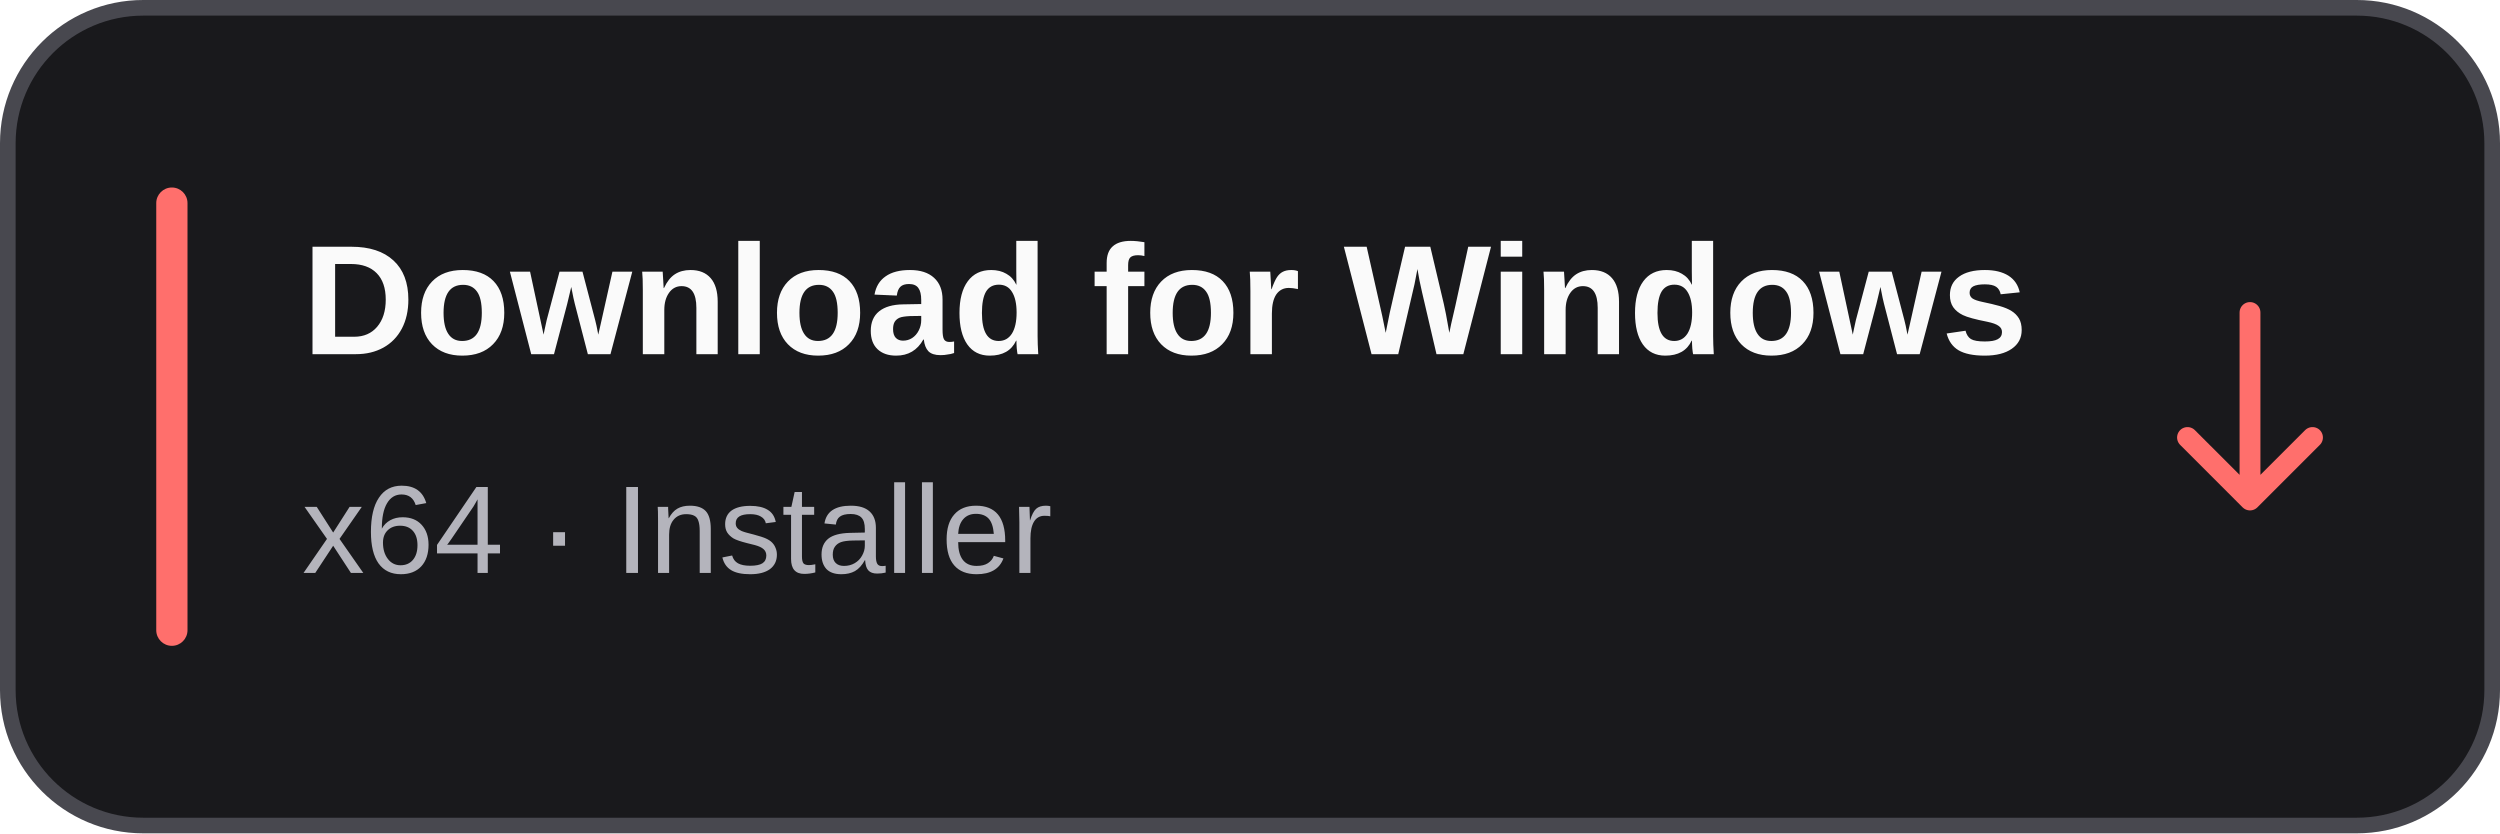
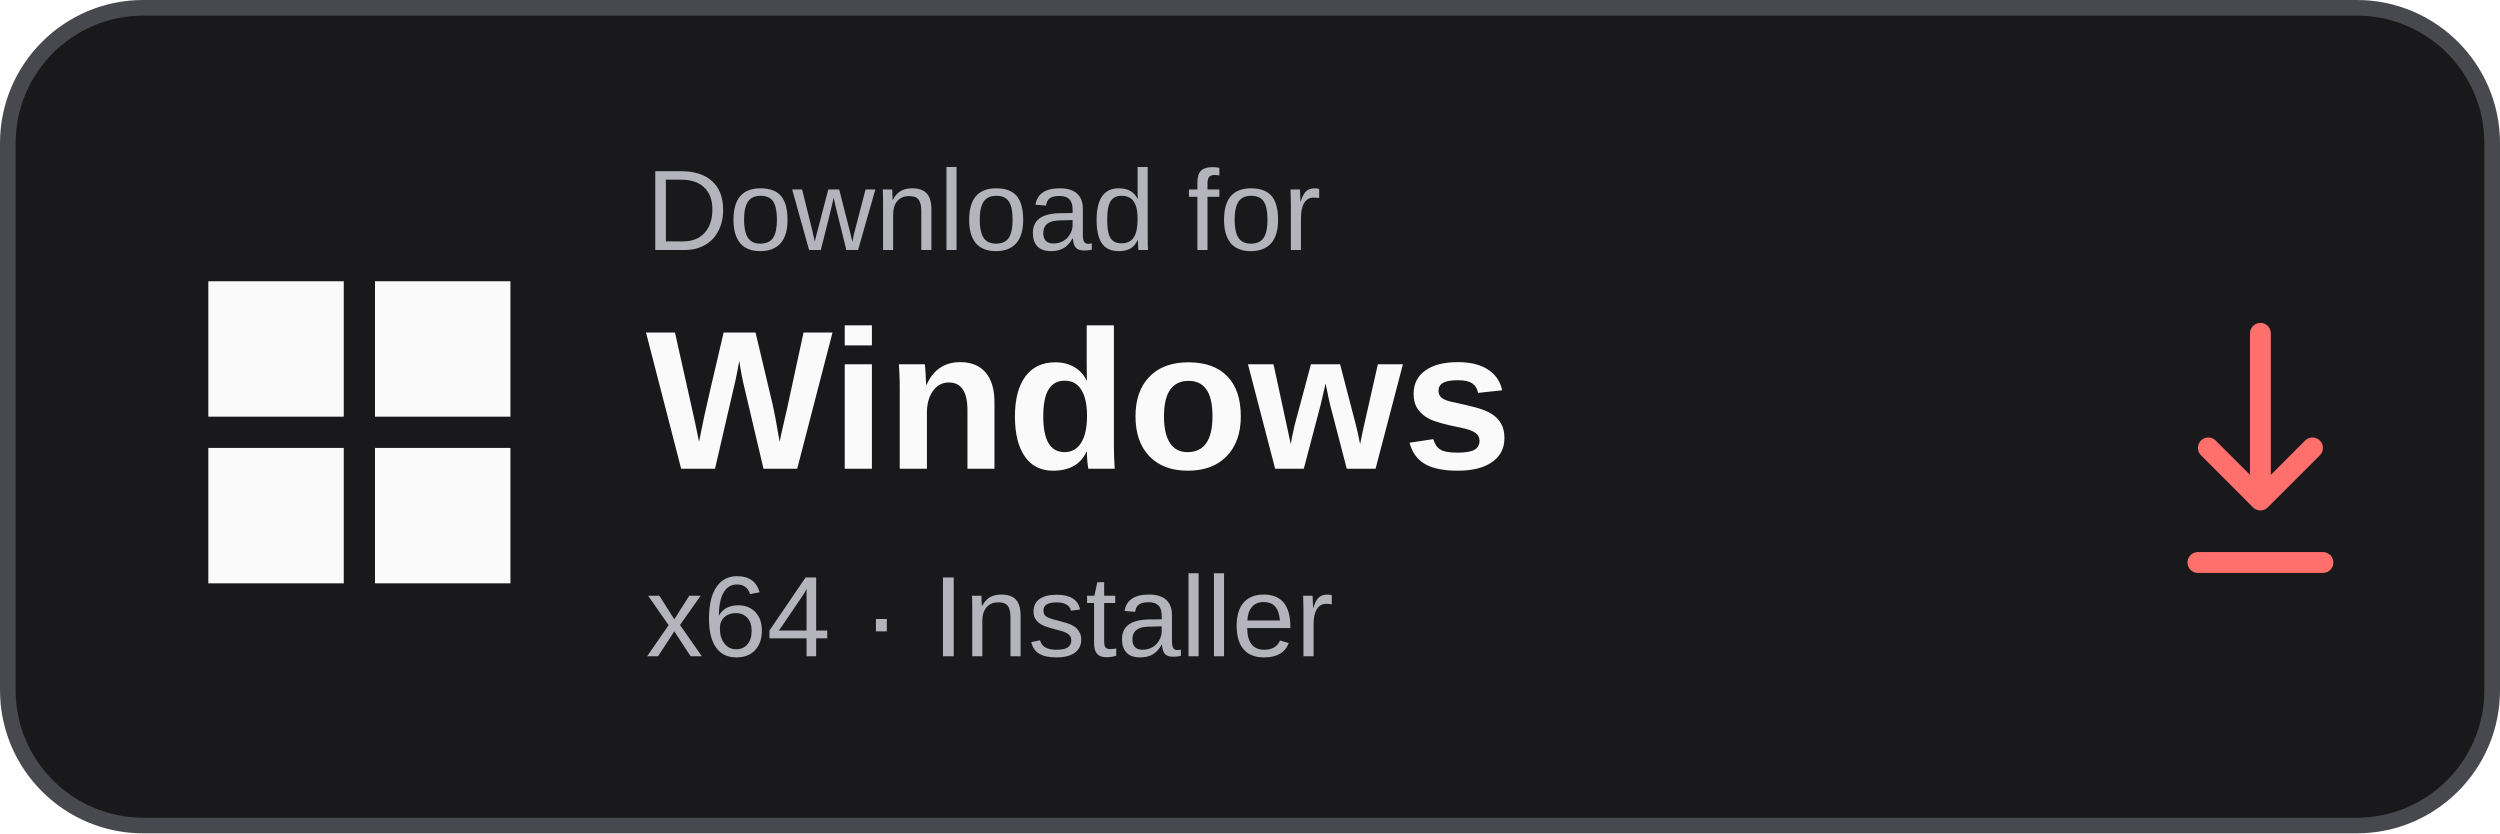
- <svg xmlns="http://www.w3.org/2000/svg" width="240" height="80" viewBox="0 0 240 80" role="img" aria-label="Download for Windows">
+ <svg xmlns="http://www.w3.org/2000/svg" width="240" height="80" viewBox="0 0 240 80" role="img" aria-labelledby="title description">
  <rect x="0.75" y="0.75" width="238.5" height="78.5" rx="13" fill="#19191C" stroke="#48484F" stroke-width="1.5" />
-   <rect x="15" y="18" width="3" height="44" rx="1.5" fill="#FF6F6C" />
+   <g fill="#FAFAFA">
+     <path d="M20 27h13v13H20zM36 27h13v13H36zM20 43h13v13H20zM36 43h13v13H36z" />
+   </g>
  <g font-family="-apple-system,BlinkMacSystemFont,Segoe UI,Arial,sans-serif">
-     <text x="29" y="34" font-size="15" font-weight="600" fill="#FAFAFA">Download for Windows</text>
-     <text x="29" y="55" font-size="12" fill="#B4B4BC">x64 · Installer</text>
+     <text x="62" y="24" font-size="11" fill="#B4B4BC">Download for</text>
+     <text x="62" y="45" font-size="19" font-weight="600" fill="#FAFAFA">Windows</text>
+     <text x="62" y="63" font-size="11" fill="#B4B4BC">x64 · Installer</text>
  </g>
-   <path d="M216 30v18m-6-6 6 6 6-6" stroke="#FF6F6C" stroke-width="2" fill="none" stroke-linecap="round" stroke-linejoin="round" />
+   <path d="M217 32v16m-5-5 5 5 5-5m-11 11h12" stroke="#FF6F6C" stroke-width="2" fill="none" stroke-linecap="round" stroke-linejoin="round" />
</svg>
